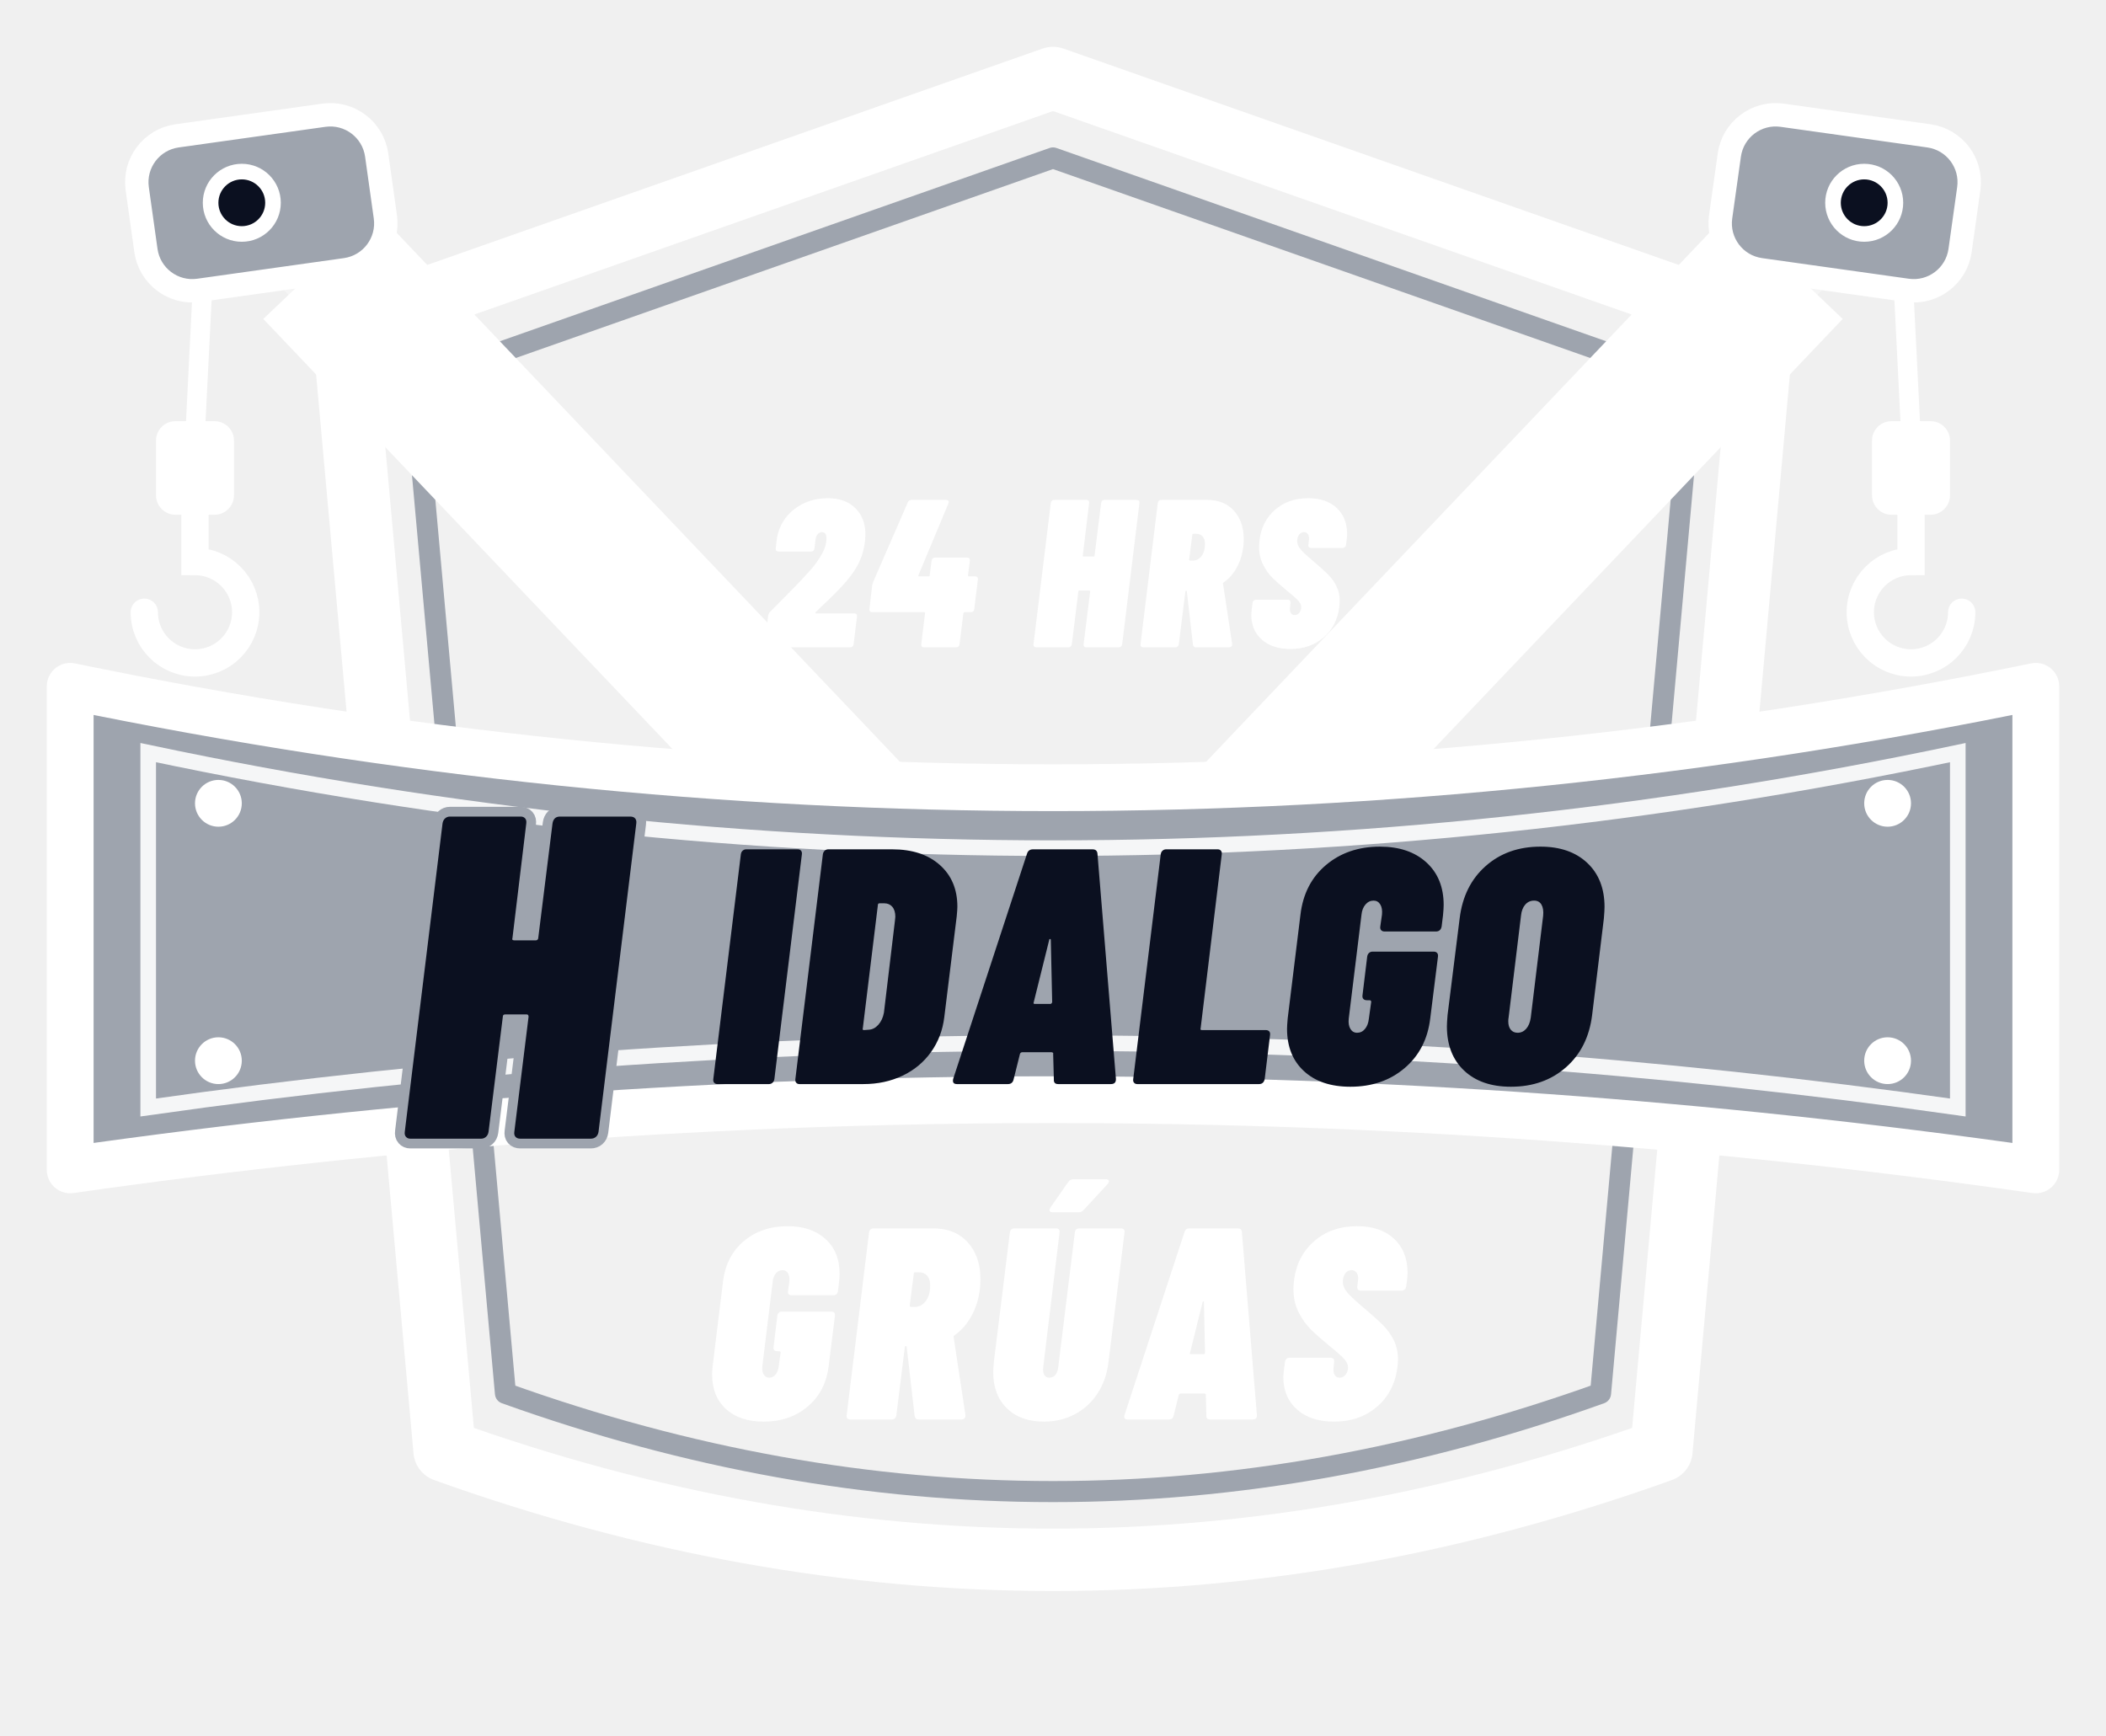
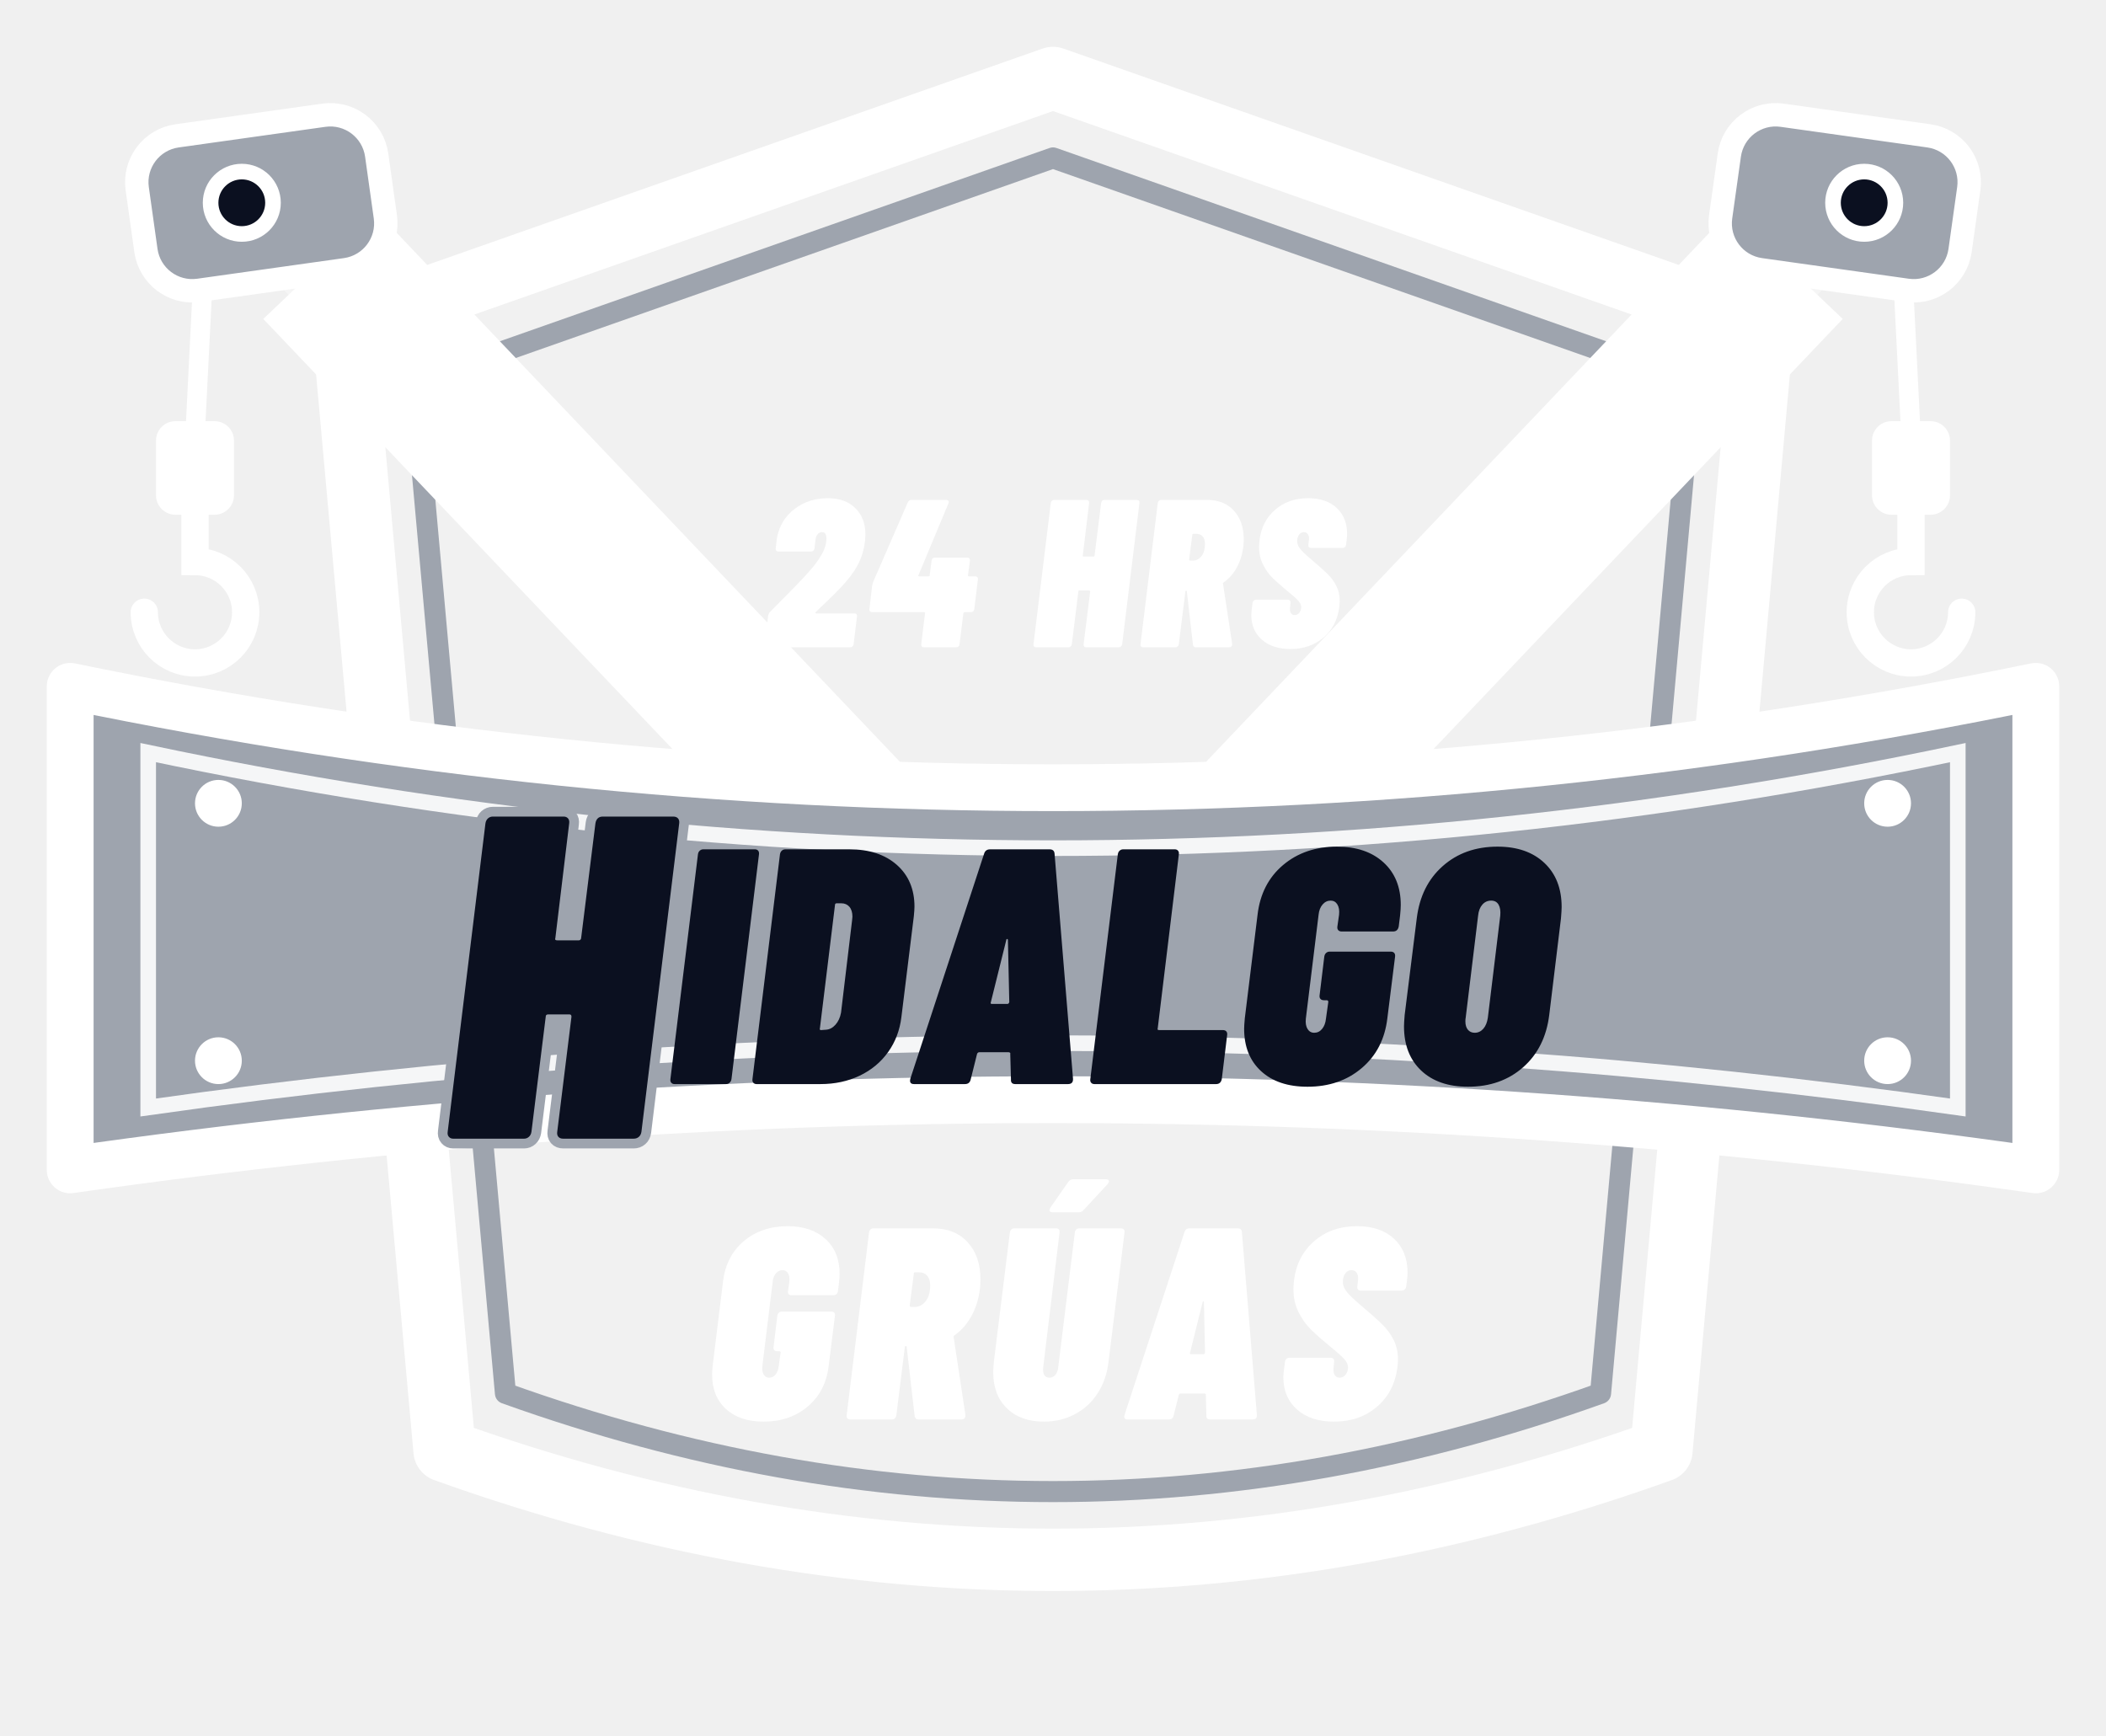
<svg xmlns="http://www.w3.org/2000/svg" viewBox="30 20 540 445">
  <defs>
    <linearGradient id="gAzul" x1="0" y1="0" x2="0" y2="1">
      <stop offset="0" stop-color="#3446C4" />
      <stop offset=".55" stop-color="#26339A" />
      <stop offset="1" stop-color="#18216A" />
    </linearGradient>
    <linearGradient id="gPlata" x1="0" y1="0" x2="0" y2="1">
      <stop offset="0" stop-color="#E4E7EC" />
      <stop offset=".45" stop-color="#AEB4BD" />
      <stop offset=".55" stop-color="#9AA1AB" />
      <stop offset="1" stop-color="#C6CAD1" />
    </linearGradient>
    <linearGradient id="gBlanco" x1="0" y1="0" x2="0" y2="1">
      <stop offset="0" stop-color="#FFFFFF" />
      <stop offset="1" stop-color="#EEF1F6" />
    </linearGradient>
    <filter id="sombra" x="-10%" y="-10%" width="120%" height="130%">
      <feDropShadow dx="0" dy="6" stdDeviation="6" flood-color="#0B1030" flood-opacity=".28" />
    </filter>
  </defs>
  <g filter="none">
    <path d="M300 40 L482 104 L456 392 Q300 448 144 392 L118 104 Z" fill="rgba(255,255,255,.07)" stroke="#FFFFFF" stroke-width="16" stroke-linejoin="round" />
    <path d="M300 40 L482 104 L456 392 Q300 448 144 392 L118 104 Z" fill="none" stroke="#9EA4AE" stroke-width="6" stroke-linejoin="round" transform="translate(300 245) scale(.9) translate(-300 -245)" />
    <g>
      <path d="M268 252 L112 88" stroke="#FFFFFF" stroke-width="40" stroke-linecap="butt" />
      <path d="M252 246 L104 92" stroke="#FFFFFF" stroke-width="5" stroke-opacity=".35" />
      <rect x="66" y="52" width="62" height="40" rx="12" fill="#9EA4AE" stroke="#FFFFFF" stroke-width="6" transform="rotate(-8 97 72)" />
      <circle cx="92" cy="72" r="8" fill="#0B1020" stroke="#FFFFFF" stroke-width="4" />
      <path d="M82 92 L80 132" stroke="#FFFFFF" stroke-width="5" />
      <rect x="70" y="128" width="20" height="24" rx="5" fill="#FFFFFF" />
      <path d="M80 152 v12 a13 13 0 1 1 -13 13" fill="none" stroke="#FFFFFF" stroke-width="7" stroke-linecap="round" />
    </g>
    <g transform="translate(600 0) scale(-1 1)">
      <path d="M268 252 L112 88" stroke="#FFFFFF" stroke-width="40" stroke-linecap="butt" />
      <path d="M252 246 L104 92" stroke="#FFFFFF" stroke-width="5" stroke-opacity=".35" />
      <rect x="66" y="52" width="62" height="40" rx="12" fill="#9EA4AE" stroke="#FFFFFF" stroke-width="6" transform="rotate(-8 97 72)" />
      <circle cx="92" cy="72" r="8" fill="#0B1020" stroke="#FFFFFF" stroke-width="4" />
      <path d="M82 92 L80 132" stroke="#FFFFFF" stroke-width="5" />
      <rect x="70" y="128" width="20" height="24" rx="5" fill="#FFFFFF" />
      <path d="M80 152 v12 a13 13 0 1 1 -13 13" fill="none" stroke="#FFFFFF" stroke-width="7" stroke-linecap="round" />
    </g>
    <path d="M48 196 Q300 248 552 196 L552 320 Q300 284 48 320 Z" fill="#9EA4AE" stroke="#FFFFFF" stroke-width="12" stroke-linejoin="round" />
    <path d="M68 213 Q300 262 532 213 L532 304 Q300 271 68 304 Z" fill="none" stroke="#FFFFFF" stroke-width="4" stroke-opacity=".9" />
    <g fill="#FFFFFF">
      <circle cx="86" cy="226" r="6" />
      <circle cx="514" cy="226" r="6" />
      <circle cx="86" cy="292" r="6" />
      <circle cx="514" cy="292" r="6" />
    </g>
    <path d="M239.27 177.30H249.04Q249.42 177.30 249.61 177.52Q249.80 177.73 249.74 178.11L248.88 185.19Q248.83 185.56 248.58 185.78Q248.34 186.0 247.96 186.0H226.79Q226.42 186.0 226.23 185.78Q226.04 185.56 226.09 185.19L226.96 177.9Q227.06 177.30 227.5 176.87L231.49 172.82Q236.51 167.80 238.62 165.21Q240.24 163.15 241.08 161.43Q241.91 159.70 241.91 158.08Q241.91 157.27 241.62 156.86Q241.32 156.46 240.78 156.46Q240.13 156.46 239.67 156.97Q239.21 157.48 239.11 158.35L238.84 160.62Q238.78 160.99 238.57 161.21Q238.35 161.43 237.97 161.43H229.60Q229.22 161.43 229.03 161.21Q228.85 160.99 228.90 160.62L229.22 157.92Q230.09 153.32 233.71 150.54Q237.32 147.76 242.29 147.76Q246.72 147.76 249.31 150.30Q251.90 152.84 251.90 157.05Q251.90 157.59 251.8 158.78Q251.42 161.80 250.31 164.15Q249.20 166.50 246.94 169.15Q244.61 171.85 240.13 176.01L239.16 176.98Q239.00 177.09 239.05 177.19Q239.11 177.30 239.27 177.30ZM280.74 168.61 279.82 176.17Q279.77 176.55 279.55 176.76Q279.34 176.98 278.96 176.98H277.34Q277.12 176.98 277.02 177.25L276.04 185.19Q275.99 185.56 275.77 185.78Q275.56 186.0 275.18 186.0H266.92Q266.54 186.0 266.35 185.78Q266.16 185.56 266.22 185.19L267.19 177.25Q267.19 176.98 266.97 176.98H253.58Q253.26 176.98 253.07 176.76Q252.88 176.55 252.93 176.17L253.63 170.17Q253.69 169.85 253.90 169.20L262.76 148.84Q263.03 148.2 263.73 148.2H272.59Q273.02 148.2 273.18 148.44Q273.34 148.68 273.18 149.11L265.51 167.47Q265.35 167.80 265.68 167.80H268.11Q268.38 167.80 268.38 167.53L268.86 163.80Q268.92 163.42 269.13 163.21Q269.35 162.99 269.73 162.99H277.99Q278.37 162.99 278.55 163.21Q278.74 163.42 278.69 163.80L278.20 167.53Q278.20 167.80 278.47 167.80H280.09Q280.42 167.80 280.61 168.01Q280.8 168.23 280.74 168.61ZM313.20 148.2H321.46Q321.84 148.2 322.03 148.41Q322.22 148.63 322.16 149.01L317.74 185.19Q317.68 185.56 317.44 185.78Q317.2 186.0 316.82 186.0H308.56Q308.18 186.0 307.99 185.78Q307.80 185.56 307.85 185.19L309.53 171.69Q309.53 171.42 309.31 171.42H306.77Q306.50 171.42 306.50 171.69L304.83 185.19Q304.78 185.56 304.53 185.78Q304.29 186.0 303.97 186.0H295.65Q295.33 186.0 295.14 185.78Q294.95 185.56 295.00 185.19L299.43 149.01Q299.48 148.63 299.73 148.41Q299.97 148.2 300.29 148.2H308.61Q308.93 148.2 309.12 148.41Q309.31 148.63 309.26 149.01L307.64 162.45Q307.53 162.72 307.85 162.72H310.39Q310.50 162.72 310.58 162.64Q310.66 162.56 310.66 162.45L312.34 149.01Q312.39 148.63 312.61 148.41Q312.82 148.2 313.20 148.2ZM335.88 185.29 334.32 171.69Q334.32 171.47 334.15 171.47Q333.94 171.47 333.94 171.74L332.26 185.19Q332.21 185.56 331.97 185.78Q331.72 186.0 331.40 186.0H323.08Q322.76 186.0 322.57 185.78Q322.38 185.56 322.44 185.19L326.86 149.01Q326.92 148.63 327.16 148.41Q327.40 148.2 327.73 148.2H339.55Q343.87 148.2 346.38 150.95Q348.90 153.70 348.90 158.24Q348.90 159.54 348.79 160.24Q348.41 163.21 347.11 165.56Q345.82 167.91 343.77 169.36Q343.50 169.53 343.60 169.74L345.93 185.08V185.29Q345.93 185.62 345.71 185.81Q345.49 186.0 345.17 186.0H336.64Q335.99 186.0 335.88 185.29ZM335.99 156.89Q335.72 156.89 335.72 157.16L334.91 163.48Q334.91 163.75 335.18 163.75H335.88Q337.18 163.75 338.07 162.61Q338.96 161.48 338.96 159.48Q338.96 158.24 338.37 157.56Q337.77 156.89 336.75 156.89ZM350.84 177.63Q350.84 177.25 350.95 176.28L351.17 174.60Q351.22 174.22 351.46 174.01Q351.71 173.79 352.03 173.79H360.24Q360.56 173.79 360.75 174.01Q360.94 174.22 360.89 174.60L360.78 175.79Q360.67 176.65 360.99 177.19Q361.32 177.73 361.97 177.73Q362.67 177.73 363.15 177.14Q363.64 176.55 363.64 175.68Q363.64 174.87 362.86 174.01Q362.07 173.14 359.86 171.36Q357.70 169.58 356.3 168.20Q354.89 166.83 353.87 164.80Q352.84 162.78 352.84 160.18Q352.84 159.70 352.95 158.51Q353.54 153.70 356.94 150.73Q360.35 147.76 365.42 147.76Q370.07 147.76 372.74 150.25Q375.41 152.73 375.41 156.94Q375.41 157.43 375.30 158.51L375.14 159.70Q375.09 160.08 374.84 160.29Q374.60 160.51 374.28 160.51H366.12Q365.80 160.51 365.61 160.29Q365.42 160.08 365.48 159.70L365.64 158.29Q365.69 157.48 365.34 156.97Q364.99 156.46 364.34 156.46Q363.59 156.46 363.10 157.11Q362.61 157.75 362.61 158.83Q362.61 159.75 363.37 160.72Q364.13 161.7 366.18 163.42Q368.93 165.75 370.39 167.18Q371.85 168.61 372.68 170.31Q373.52 172.01 373.52 174.17Q373.52 174.60 373.41 175.68Q372.77 180.6 369.34 183.51Q365.91 186.43 360.89 186.43Q356.24 186.43 353.54 184.02Q350.84 181.62 350.84 177.63Z" fill="#FFFFFF" />
-     <path d="M173.56 229.4H191.61Q192.44 229.4 192.85 229.87Q193.26 230.34 193.15 231.17L183.47 310.23Q183.35 311.05 182.82 311.52Q182.29 312.0 181.46 312.0H163.41Q162.58 312.0 162.17 311.52Q161.76 311.05 161.88 310.23L165.53 280.73Q165.53 280.14 165.06 280.14H159.52Q158.93 280.14 158.93 280.73L155.27 310.23Q155.15 311.05 154.62 311.52Q154.09 312.0 153.38 312.0H135.21Q134.50 312.0 134.09 311.52Q133.67 311.05 133.79 310.23L143.47 231.17Q143.59 230.34 144.12 229.87Q144.65 229.4 145.36 229.4H163.53Q164.24 229.4 164.65 229.87Q165.06 230.34 164.94 231.17L161.40 260.55Q161.17 261.14 161.88 261.14H167.42Q167.66 261.14 167.84 260.96Q168.01 260.78 168.01 260.55L171.67 231.17Q171.79 230.34 172.26 229.87Q172.73 229.4 173.56 229.4Z" fill="#0B1020" stroke="#9EA4AE" stroke-width="5" paint-order="stroke" />
-     <path d="M212.90 296.71 219.96 239.09Q220.04 238.48 220.43 238.14Q220.82 237.8 221.33 237.8H234.58Q235.09 237.8 235.39 238.14Q235.69 238.48 235.61 239.09L228.56 296.71Q228.47 297.31 228.08 297.65Q227.70 298.0 227.18 298.0H213.94Q213.42 298.0 213.12 297.65Q212.82 297.31 212.90 296.71ZM233.94 296.71 240.99 239.09Q241.08 238.48 241.47 238.14Q241.85 237.8 242.37 237.8H258.8Q266.45 237.8 270.96 241.79Q275.48 245.79 275.48 252.50Q275.48 253.28 275.31 255.0L272.13 280.8Q271.52 285.87 268.73 289.78Q265.93 293.7 261.42 295.85Q256.90 298.0 251.40 298.0H234.97Q234.46 298.0 234.16 297.65Q233.86 297.31 233.94 296.71ZM251.57 284.15 252.78 284.06Q254.15 283.98 255.23 282.77Q256.30 281.57 256.65 279.68L259.48 256.03L259.57 255.08Q259.57 253.45 258.8 252.54Q258.02 251.64 256.73 251.64H255.53Q255.10 251.64 255.10 252.07L251.23 283.72Q251.06 284.15 251.57 284.15ZM300.22 296.79 300.04 290.26Q300.13 290.08 299.96 289.95Q299.79 289.83 299.61 289.83H292.13Q291.70 289.83 291.53 290.26L289.90 296.79Q289.64 298.0 288.43 298.0H275.36Q274.07 298.0 274.42 296.62L293.34 238.91Q293.68 237.8 294.88 237.8H310.11Q311.31 237.8 311.40 238.91L316.13 296.62V296.79Q316.13 298.0 314.84 298.0H301.33Q300.13 298.0 300.22 296.79ZM295.31 277.44H299.36Q299.61 277.44 299.79 277.01L299.44 261.10Q299.44 260.76 299.23 260.80Q299.01 260.84 299.01 261.10L295.06 277.01Q294.88 277.44 295.31 277.44ZM320.57 296.71 327.62 239.09Q327.70 238.48 328.09 238.14Q328.48 237.8 328.99 237.8H342.24Q342.75 237.8 343.05 238.14Q343.36 238.48 343.27 239.09L337.85 283.72Q337.68 284.15 338.20 284.15H354.54Q355.14 284.15 355.44 284.49Q355.74 284.84 355.65 285.44L354.28 296.71Q354.02 298.0 352.82 298.0H321.60Q321.08 298.0 320.78 297.65Q320.48 297.31 320.57 296.71ZM360.01 283.81Q360.01 283.03 360.18 281.14L363.45 254.57Q364.39 246.57 369.98 241.84Q375.57 237.11 383.83 237.11Q391.31 237.11 395.74 241.15Q400.17 245.19 400.17 252.07Q400.17 253.02 400.00 254.74L399.65 257.58Q399.40 258.87 398.19 258.87H385.03Q384.43 258.87 384.13 258.52Q383.83 258.18 383.92 257.58L384.35 254.57Q384.52 252.93 383.92 251.94Q383.31 250.95 382.20 250.95Q380.99 250.95 380.13 251.94Q379.27 252.93 379.10 254.57L375.83 281.23Q375.66 282.86 376.26 283.85Q376.86 284.84 377.98 284.84Q379.19 284.84 380.00 283.85Q380.82 282.86 380.99 281.23L381.59 276.93Q381.59 276.5 381.16 276.5H380.48Q379.87 276.5 379.57 276.15Q379.27 275.81 379.36 275.21L380.56 265.32Q380.65 264.71 381.03 264.37Q381.42 264.03 381.94 264.03H397.59Q398.19 264.03 398.49 264.37Q398.79 264.71 398.71 265.32L396.73 281.14Q395.78 289.14 390.15 293.91Q384.52 298.68 376.26 298.68Q368.69 298.68 364.35 294.68Q360.01 290.69 360.01 283.81ZM401.00 283.20Q401.00 282.34 401.17 280.28L404.27 255.51Q405.30 247.08 410.93 242.1Q416.56 237.11 424.99 237.11Q432.56 237.11 436.99 241.28Q441.42 245.45 441.42 252.59Q441.42 253.45 441.25 255.51L438.24 280.28Q437.20 288.71 431.53 293.7Q425.85 298.68 417.42 298.68Q409.77 298.68 405.38 294.51Q401.00 290.34 401.00 283.20ZM422.50 280.97 425.68 254.82Q425.85 253.02 425.25 251.99Q424.65 250.95 423.36 250.95Q421.98 250.95 421.08 251.99Q420.18 253.02 420.00 254.82L416.82 280.97Q416.74 281.31 416.74 281.91Q416.74 283.29 417.38 284.06Q418.03 284.84 419.14 284.84Q420.43 284.84 421.34 283.81Q422.24 282.77 422.50 280.97Z" fill="#0B1020" />
+     <path d="M184.56 229.4H202.61Q203.44 229.4 203.85 229.87Q204.26 230.34 204.15 231.17L194.47 310.23Q194.35 311.05 193.82 311.52Q193.29 312.0 192.46 312.0H174.41Q173.58 312.0 173.17 311.52Q172.76 311.05 172.88 310.23L176.53 280.73Q176.53 280.14 176.06 280.14H170.52Q169.93 280.14 169.93 280.73L166.27 310.23Q166.15 311.05 165.62 311.52Q165.09 312.0 164.38 312.0H146.21Q145.50 312.0 145.09 311.52Q144.67 311.05 144.79 310.23L154.47 231.17Q154.59 230.34 155.12 229.87Q155.65 229.4 156.36 229.4H174.53Q175.24 229.4 175.65 229.87Q176.06 230.34 175.94 231.17L172.40 260.55Q172.17 261.14 172.88 261.14H178.42Q178.66 261.14 178.84 260.96Q179.01 260.78 179.01 260.55L182.67 231.17Q182.79 230.34 183.26 229.87Q183.73 229.4 184.56 229.4Z" fill="#0B1020" stroke="#9EA4AE" stroke-width="5" paint-order="stroke" />
+     <path d="M201.90 296.71 208.96 239.09Q209.04 238.48 209.43 238.14Q209.82 237.8 210.33 237.8H223.58Q224.09 237.8 224.39 238.14Q224.69 238.48 224.61 239.09L217.56 296.71Q217.47 297.31 217.08 297.65Q216.70 298.0 216.18 298.0H202.94Q202.42 298.0 202.12 297.65Q201.82 297.31 201.90 296.71ZM222.94 296.71 229.99 239.09Q230.08 238.48 230.47 238.14Q230.85 237.8 231.37 237.8H247.80Q255.45 237.8 259.96 241.79Q264.48 245.79 264.48 252.50Q264.48 253.28 264.31 255.0L261.13 280.8Q260.52 285.87 257.73 289.78Q254.93 293.7 250.42 295.85Q245.90 298.0 240.40 298.0H223.97Q223.46 298.0 223.16 297.65Q222.86 297.31 222.94 296.71ZM240.57 284.15 241.78 284.06Q243.15 283.98 244.23 282.77Q245.30 281.57 245.65 279.68L248.48 256.03L248.57 255.08Q248.57 253.45 247.80 252.54Q247.02 251.64 245.73 251.64H244.53Q244.10 251.64 244.10 252.07L240.23 283.72Q240.06 284.15 240.57 284.15ZM289.22 296.79 289.04 290.26Q289.13 290.08 288.96 289.95Q288.79 289.83 288.61 289.83H281.13Q280.70 289.83 280.53 290.26L278.90 296.79Q278.64 298.0 277.43 298.0H264.36Q263.07 298.0 263.42 296.62L282.34 238.91Q282.68 237.8 283.88 237.8H299.11Q300.31 237.8 300.40 238.91L305.13 296.62V296.79Q305.13 298.0 303.84 298.0H290.33Q289.13 298.0 289.22 296.79ZM284.31 277.44H288.36Q288.61 277.44 288.79 277.01L288.44 261.10Q288.44 260.76 288.23 260.80Q288.01 260.84 288.01 261.10L284.06 277.01Q283.88 277.44 284.31 277.44ZM309.57 296.71 316.62 239.09Q316.70 238.48 317.09 238.14Q317.48 237.8 317.99 237.8H331.24Q331.75 237.8 332.05 238.14Q332.36 238.48 332.27 239.09L326.85 283.72Q326.68 284.15 327.20 284.15H343.54Q344.14 284.15 344.44 284.49Q344.74 284.84 344.65 285.44L343.28 296.71Q343.02 298.0 341.82 298.0H310.60Q310.08 298.0 309.78 297.65Q309.48 297.31 309.57 296.71ZM349.01 283.81Q349.01 283.03 349.18 281.14L352.45 254.57Q353.39 246.57 358.98 241.84Q364.57 237.11 372.83 237.11Q380.31 237.11 384.74 241.15Q389.17 245.19 389.17 252.07Q389.17 253.02 389.00 254.74L388.65 257.58Q388.40 258.87 387.19 258.87H374.03Q373.43 258.87 373.13 258.52Q372.83 258.18 372.92 257.58L373.35 254.57Q373.52 252.93 372.92 251.94Q372.31 250.95 371.20 250.95Q369.99 250.95 369.13 251.94Q368.27 252.93 368.10 254.57L364.83 281.23Q364.66 282.86 365.26 283.85Q365.86 284.84 366.98 284.84Q368.19 284.84 369.00 283.85Q369.82 282.86 369.99 281.23L370.59 276.93Q370.59 276.5 370.16 276.5H369.48Q368.87 276.5 368.57 276.15Q368.27 275.81 368.36 275.21L369.56 265.32Q369.65 264.71 370.03 264.37Q370.42 264.03 370.94 264.03H386.59Q387.19 264.03 387.49 264.37Q387.79 264.71 387.71 265.32L385.73 281.14Q384.78 289.14 379.15 293.91Q373.52 298.68 365.26 298.68Q357.69 298.68 353.35 294.68Q349.01 290.69 349.01 283.81ZM390.00 283.20Q390.00 282.34 390.17 280.28L393.27 255.51Q394.30 247.08 399.93 242.1Q405.56 237.11 413.99 237.11Q421.56 237.11 425.99 241.28Q430.42 245.45 430.42 252.59Q430.42 253.45 430.25 255.51L427.24 280.28Q426.20 288.71 420.53 293.7Q414.85 298.68 406.42 298.68Q398.77 298.68 394.38 294.51Q390.00 290.34 390.00 283.20ZM411.50 280.97 414.68 254.82Q414.85 253.02 414.25 251.99Q413.65 250.95 412.36 250.95Q410.98 250.95 410.08 251.99Q409.18 253.02 409.00 254.82L405.82 280.97Q405.74 281.31 405.74 281.91Q405.74 283.29 406.38 284.06Q407.03 284.84 408.14 284.84Q409.43 284.84 410.34 283.81Q411.24 282.77 411.50 280.97Z" fill="#0B1020" />
    <path d="M212.59 372.45Q212.59 371.82 212.73 370.28L215.39 348.65Q216.16 342.14 220.71 338.28Q225.26 334.44 231.98 334.44Q238.07 334.44 241.67 337.73Q245.28 341.02 245.28 346.62Q245.28 347.39 245.14 348.79L244.86 351.1Q244.65 352.15 243.67 352.15H232.96Q232.47 352.15 232.22 351.87Q231.98 351.59 232.05 351.1L232.4 348.65Q232.54 347.32 232.05 346.51Q231.56 345.71 230.65 345.71Q229.67 345.71 228.97 346.51Q228.27 347.32 228.13 348.65L225.47 370.35Q225.33 371.68 225.82 372.48Q226.31 373.29 227.22 373.29Q228.20 373.29 228.86 372.48Q229.53 371.68 229.67 370.35L230.16 366.85Q230.16 366.5 229.81 366.5H229.25Q228.76 366.5 228.51 366.22Q228.27 365.94 228.34 365.45L229.32 357.4Q229.39 356.90 229.70 356.63Q230.02 356.35 230.44 356.35H243.18Q243.67 356.35 243.91 356.63Q244.16 356.90 244.09 357.4L242.48 370.28Q241.71 376.79 237.12 380.67Q232.54 384.56 225.82 384.56Q219.66 384.56 216.12 381.30Q212.59 378.05 212.59 372.45ZM264.52 383.09 262.49 365.45Q262.49 365.17 262.28 365.17Q262.00 365.17 262.00 365.52L259.83 382.95Q259.76 383.44 259.44 383.72Q259.13 384.0 258.71 384.0H247.93Q247.51 384.0 247.26 383.72Q247.02 383.44 247.09 382.95L252.83 336.05Q252.90 335.56 253.21 335.28Q253.53 335.0 253.95 335.0H269.28Q274.88 335.0 278.13 338.57Q281.39 342.14 281.39 348.02Q281.39 349.7 281.25 350.61Q280.76 354.46 279.08 357.50Q277.40 360.55 274.74 362.44Q274.39 362.65 274.53 362.93L277.54 382.81V383.09Q277.54 383.51 277.26 383.75Q276.98 384.0 276.56 384.0H265.50Q264.66 384.0 264.52 383.09ZM264.66 346.27Q264.31 346.27 264.31 346.62L263.26 354.81Q263.26 355.15 263.61 355.15H264.52Q266.20 355.15 267.35 353.68Q268.51 352.21 268.51 349.63Q268.51 348.02 267.74 347.14Q266.97 346.27 265.64 346.27ZM284.67 371.89Q284.67 371.12 284.81 369.44L288.94 336.05Q289.01 335.56 289.32 335.28Q289.64 335.0 290.06 335.0H300.84Q301.26 335.0 301.50 335.28Q301.75 335.56 301.68 336.05L297.48 370.7Q297.34 371.89 297.76 372.59Q298.18 373.29 299.09 373.29Q300.00 373.29 300.59 372.59Q301.19 371.89 301.33 370.7L305.6 336.05Q305.67 335.56 305.95 335.28Q306.23 335.0 306.72 335.0H317.43Q317.92 335.0 318.16 335.28Q318.41 335.56 318.34 336.05L314.21 369.44Q313.65 373.92 311.41 377.35Q309.17 380.78 305.6 382.66Q302.03 384.56 297.69 384.56Q291.67 384.56 288.17 381.13Q284.67 377.7 284.67 371.89ZM299.09 330.30Q299.09 330.16 299.37 329.60L303.92 323.09Q304.41 322.4 305.25 322.4H313.51Q314.35 322.4 314.35 322.96Q314.35 323.16 314.00 323.65L307.91 330.23Q307.42 330.87 306.65 330.87H299.93Q299.09 330.87 299.09 330.30ZM339.33 383.02 339.19 377.7Q339.26 377.56 339.12 377.45Q338.98 377.35 338.84 377.35H332.75Q332.40 377.35 332.26 377.7L330.93 383.02Q330.72 384.0 329.74 384.0H319.1Q318.05 384.0 318.33 382.88L333.73 335.90Q334.01 335.0 334.99 335.0H347.38Q348.36 335.0 348.43 335.90L352.28 382.88V383.02Q352.28 384.0 351.23 384.0H340.24Q339.26 384.0 339.33 383.02ZM335.34 367.27H338.63Q338.84 367.27 338.98 366.92L338.70 353.97Q338.70 353.69 338.52 353.72Q338.35 353.76 338.35 353.97L335.13 366.92Q334.99 367.27 335.34 367.27ZM359.06 373.15Q359.06 372.66 359.20 371.4L359.48 369.23Q359.55 368.74 359.86 368.46Q360.18 368.18 360.6 368.18H371.24Q371.66 368.18 371.90 368.46Q372.15 368.74 372.08 369.23L371.94 370.77Q371.80 371.89 372.22 372.59Q372.64 373.29 373.48 373.29Q374.39 373.29 375.02 372.52Q375.65 371.75 375.65 370.63Q375.65 369.58 374.63 368.46Q373.62 367.34 370.75 365.03Q367.95 362.72 366.13 360.93Q364.31 359.15 362.98 356.52Q361.65 353.9 361.65 350.54Q361.65 349.90 361.79 348.37Q362.56 342.14 366.97 338.28Q371.38 334.44 377.96 334.44Q383.98 334.44 387.44 337.65Q390.91 340.88 390.91 346.34Q390.91 346.97 390.77 348.37L390.56 349.90Q390.49 350.4 390.17 350.67Q389.86 350.96 389.44 350.96H378.87Q378.45 350.96 378.20 350.67Q377.96 350.4 378.03 349.90L378.24 348.09Q378.31 347.04 377.85 346.37Q377.40 345.71 376.56 345.71Q375.58 345.71 374.95 346.54Q374.32 347.39 374.32 348.79Q374.32 349.98 375.30 351.24Q376.28 352.5 378.94 354.74Q382.51 357.75 384.40 359.60Q386.29 361.46 387.37 363.66Q388.46 365.87 388.46 368.67Q388.46 369.23 388.32 370.63Q387.48 377.0 383.03 380.78Q378.59 384.56 372.08 384.56Q366.06 384.56 362.56 381.44Q359.06 378.33 359.06 373.15Z" fill="#FFFFFF" />
  </g>
</svg>
